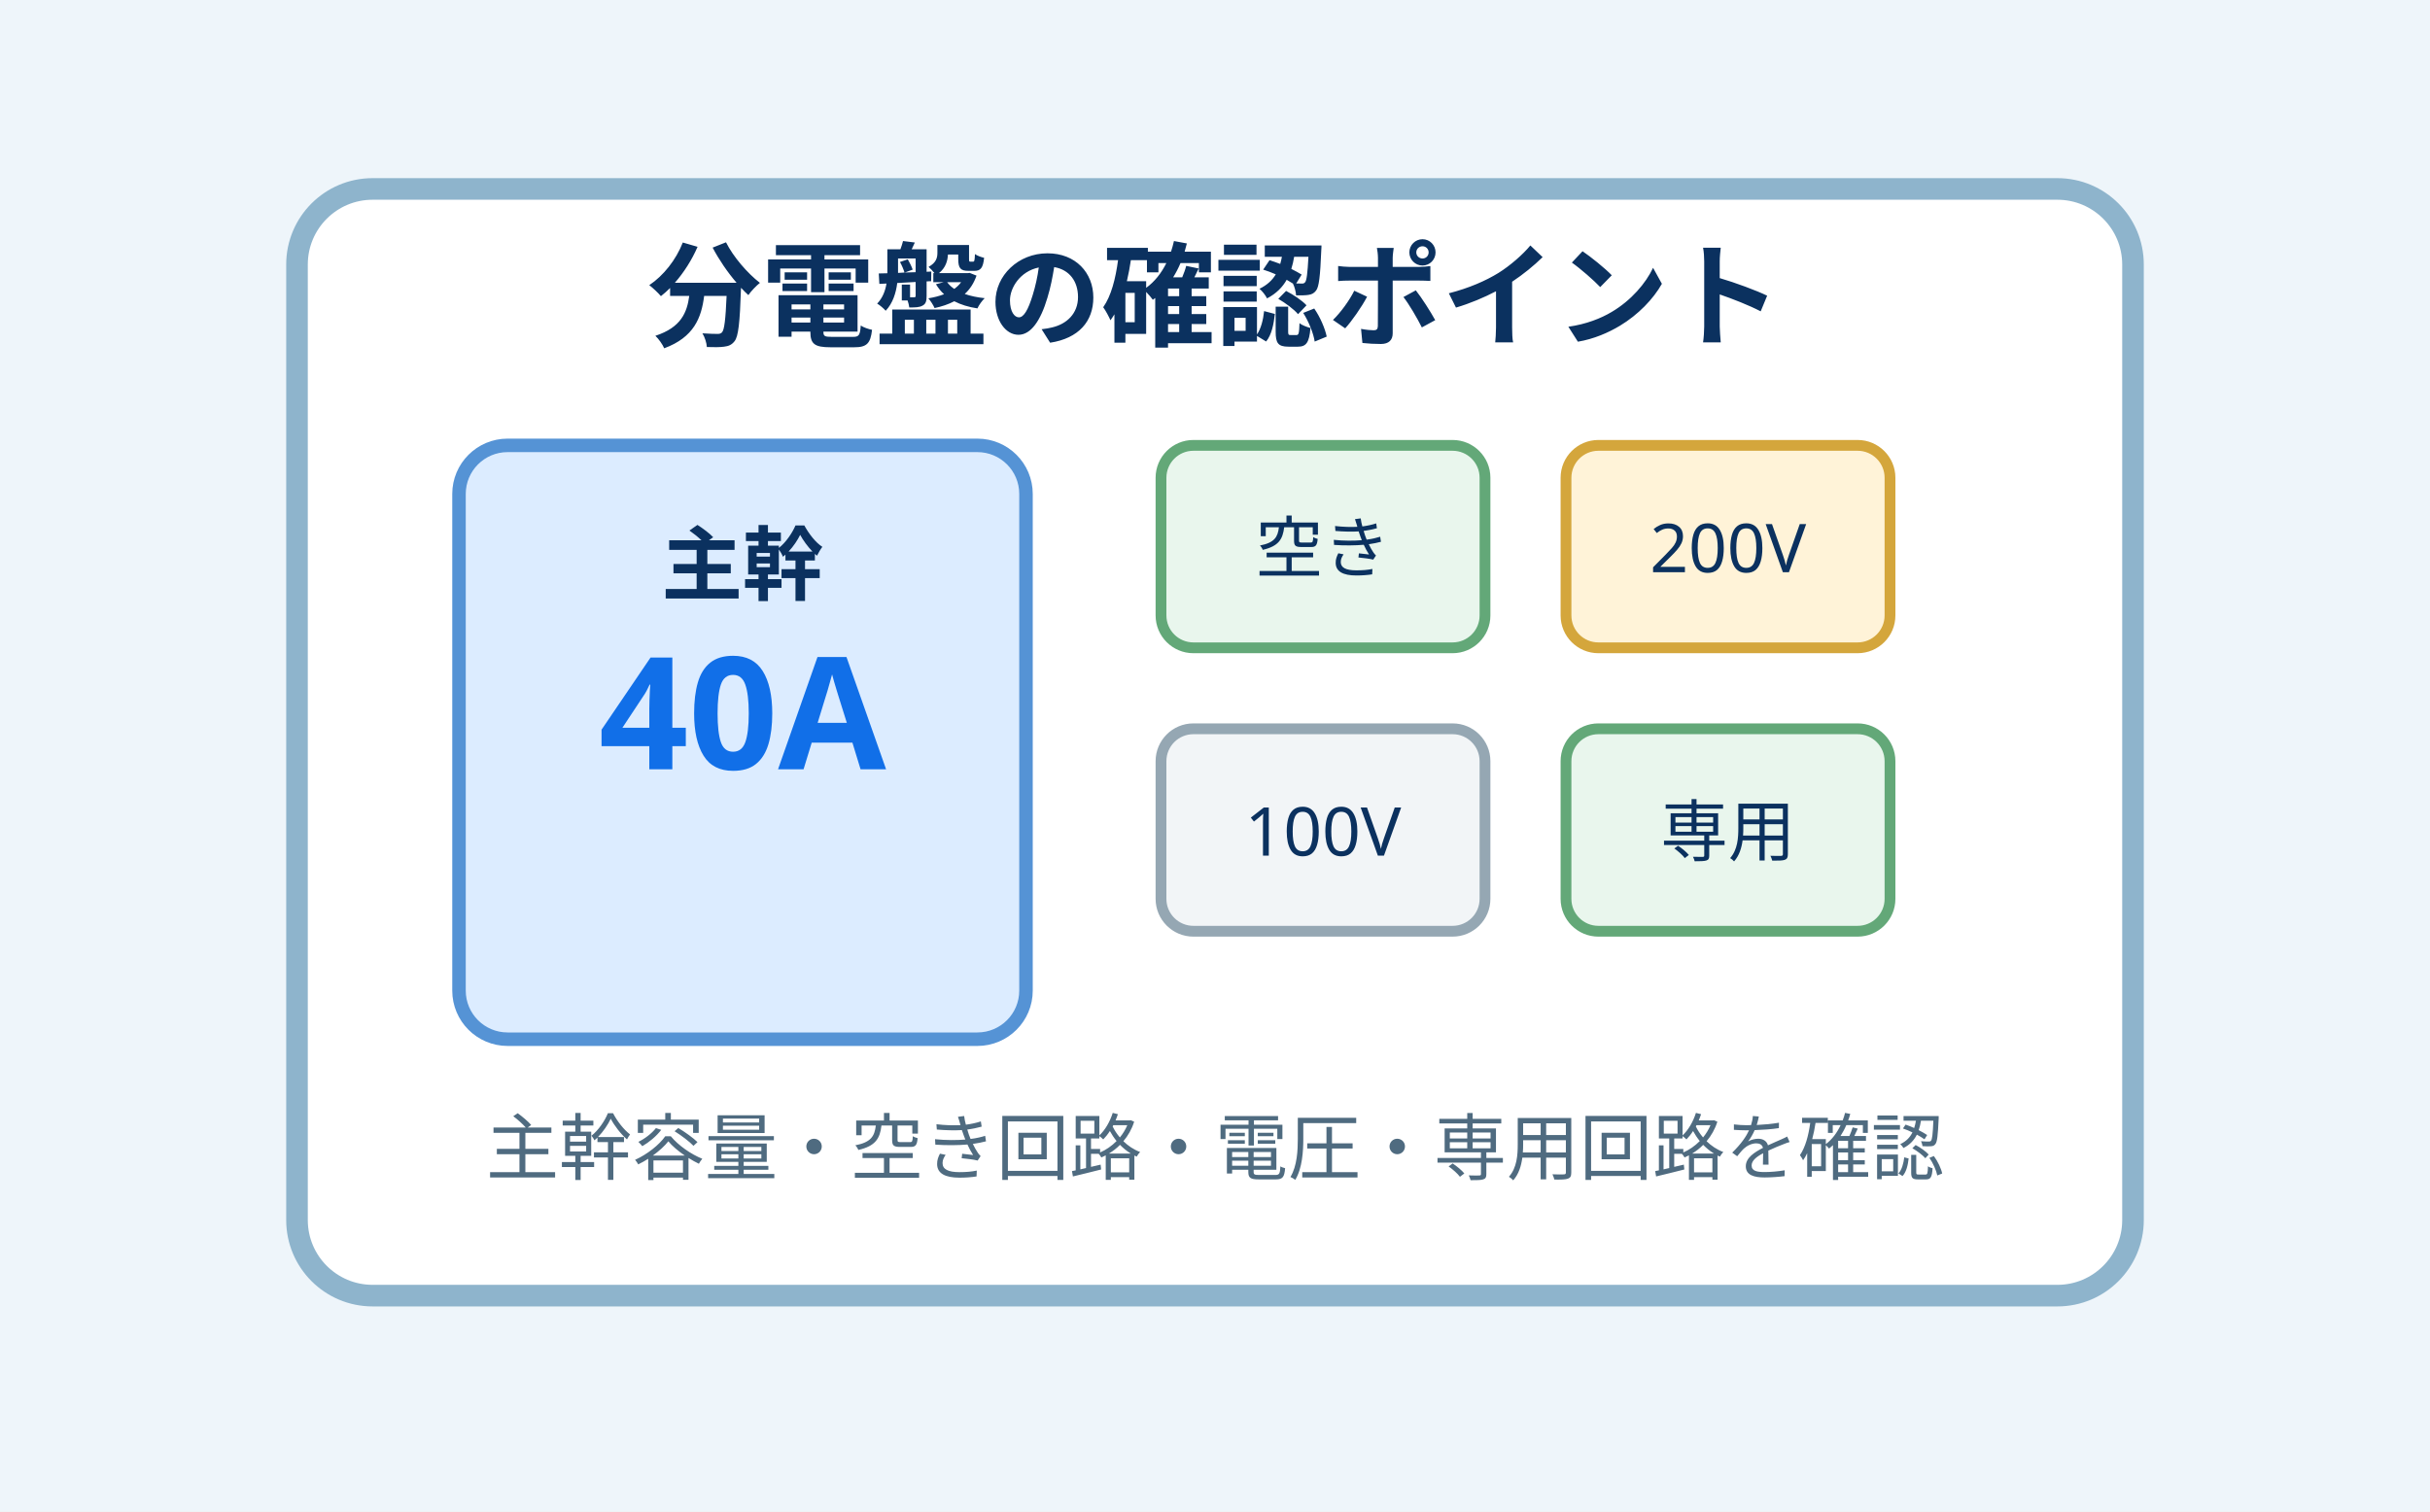
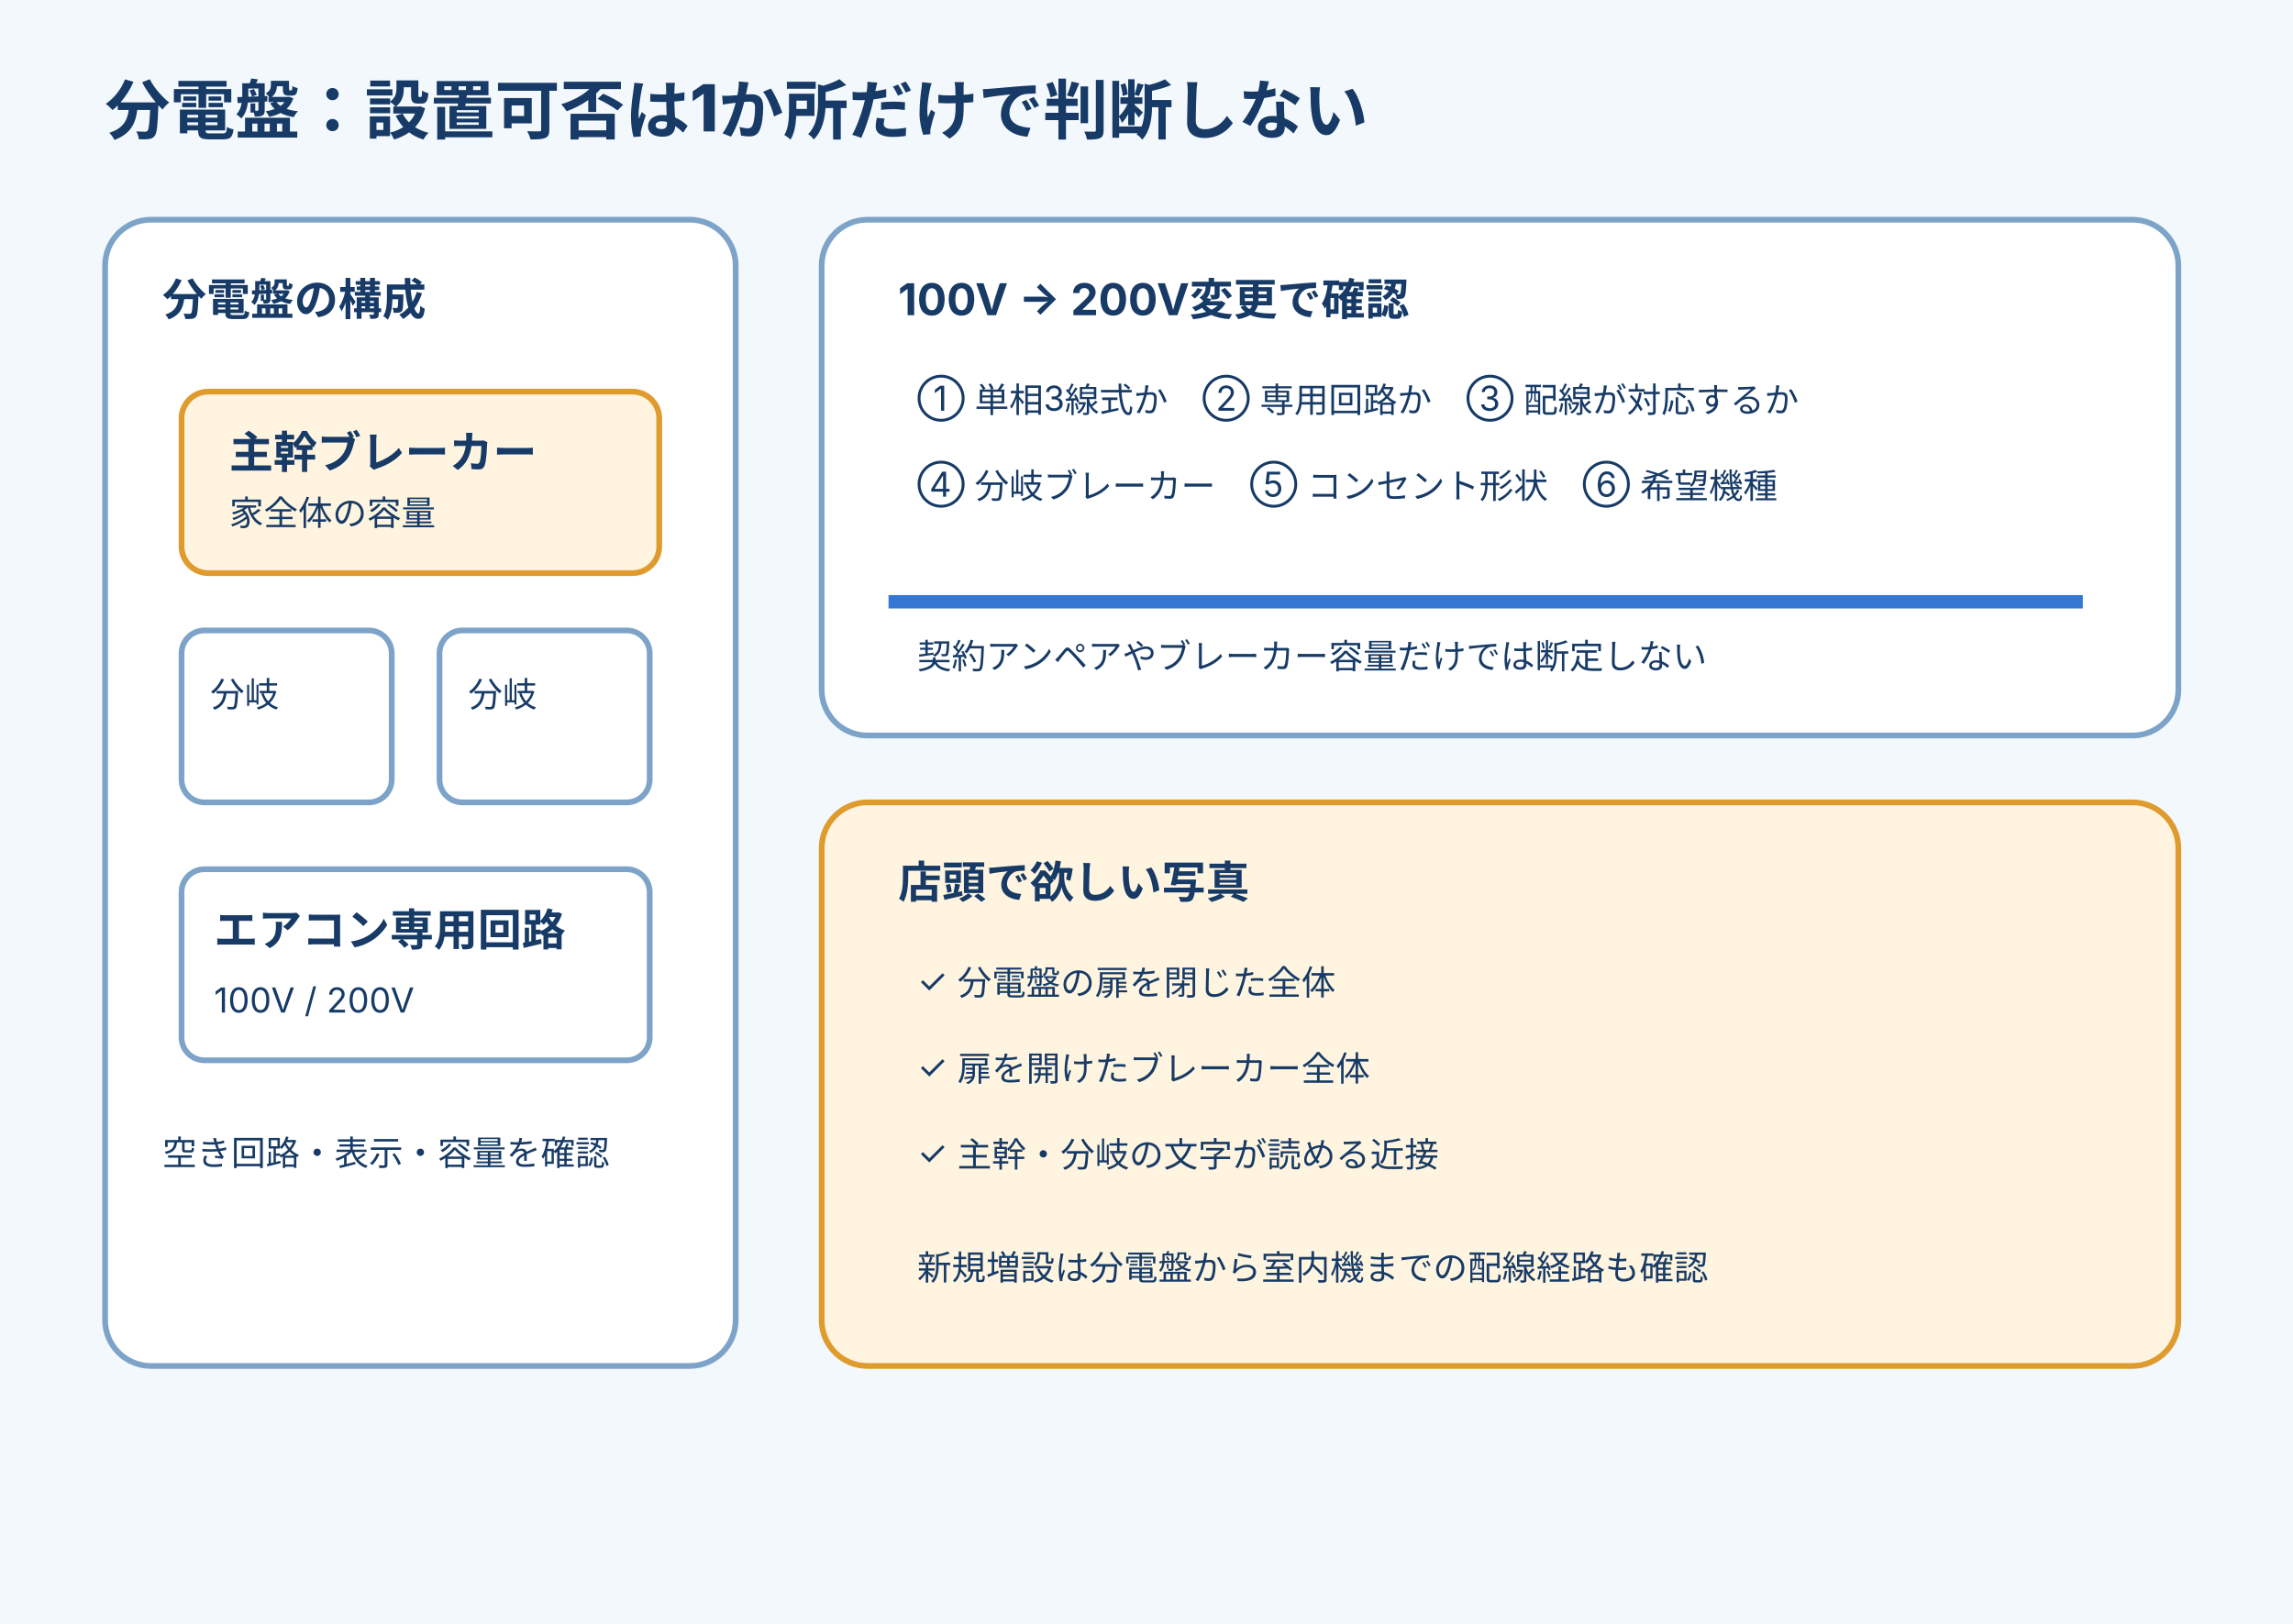
- <svg xmlns="http://www.w3.org/2000/svg" width="900" height="560" viewBox="0 0 900 560">
-   <rect width="900" height="560" fill="#eef5fa" />
-   <rect x="110" y="70" width="680" height="410" rx="28" fill="#fff" stroke="#8eb4cc" stroke-width="8" />
-   <text x="450" y="125" text-anchor="middle" font-family="sans-serif" font-size="42" font-weight="700" fill="#0b315f">分電盤の確認ポイント</text>
-   <rect x="170" y="165" width="210" height="220" rx="18" fill="#dcecff" stroke="#5593d5" stroke-width="5" />
-   <text x="275" y="220" text-anchor="middle" font-family="sans-serif" font-size="30" font-weight="700" fill="#0b315f">主幹</text>
-   <text x="275" y="285" text-anchor="middle" font-family="sans-serif" font-size="58" font-weight="700" fill="#116fe8">40A</text>
-   <g font-family="sans-serif" font-size="25" fill="#0b315f">
-     <rect x="430" y="165" width="120" height="75" rx="12" fill="#e9f6ed" stroke="#63a878" stroke-width="4" />
-     <text x="490" y="212" text-anchor="middle">空き</text>
-     <rect x="580" y="165" width="120" height="75" rx="12" fill="#fff3d8" stroke="#d4a63c" stroke-width="4" />
-     <text x="640" y="212" text-anchor="middle">200V</text>
-     <rect x="430" y="270" width="120" height="75" rx="12" fill="#f2f5f7" stroke="#95a7b3" stroke-width="4" />
-     <text x="490" y="317" text-anchor="middle">100V</text>
-     <rect x="580" y="270" width="120" height="75" rx="12" fill="#e9f6ed" stroke="#63a878" stroke-width="4" />
-     <text x="640" y="317" text-anchor="middle">専用</text>
-   </g>
-   <text x="450" y="435" text-anchor="middle" font-family="sans-serif" font-size="27" fill="#4f6b80">主幹容量・空き回路・電圧・専用回路を確認</text>
+ <svg xmlns="http://www.w3.org/2000/svg" width="1200" height="850" viewBox="0 0 1200 850">
+   <style>text{font-family:-apple-system,BlinkMacSystemFont,"Noto Sans JP",sans-serif;fill:#173b66}.t{font-size:34px;font-weight:800}.h{font-size:23px;font-weight:700}.b{font-size:18px}.box{fill:#fff;stroke:#7da4c8;stroke-width:3}.warn{fill:#fff4df;stroke:#df9b2e;stroke-width:3}.line{stroke:#3478d4;stroke-width:7;fill:none}.dash{stroke:#e68b3c;stroke-width:6;fill:none;stroke-dasharray:12 9}</style>
+   <rect width="1200" height="850" fill="#f3f8fc" />
+   <text x="55" y="70" class="t">分電盤：設置可否は1か所だけで判断しない</text>
+   <rect x="55" y="115" width="330" height="600" rx="24" class="box" />
+   <text x="85" y="165" class="h">分電盤の構成</text>
+   <rect x="95" y="205" width="250" height="95" rx="14" class="warn" />
+   <text x="120" y="245" class="h">主幹ブレーカー</text>
+   <text x="120" y="275" class="b">家全体の容量</text>
+   <rect x="95" y="330" width="110" height="90" rx="12" class="box" />
+   <rect x="230" y="330" width="110" height="90" rx="12" class="box" />
+   <text x="110" y="370" class="b">分岐</text>
+   <text x="245" y="370" class="b">分岐</text>
+   <rect x="95" y="455" width="245" height="100" rx="12" class="box" />
+   <text x="112" y="495" class="h">エアコン専用回路</text>
+   <text x="112" y="530" class="b">100V / 200V</text>
+   <text x="85" y="610" class="b">空き回路・表示・容量を確認</text>
+   <rect x="430" y="115" width="710" height="270" rx="24" class="box" />
+   <text x="470" y="165" class="h">100V → 200V変更で確認</text>
+   <text x="480" y="215" class="b">① 単相3線式か　② 専用回路か　③ 配線が対応するか</text>
+   <text x="480" y="260" class="b">④ 分岐ブレーカー　⑤ コンセント形状　⑥ 希望機種</text>
+   <path d="M465 315 H1090" class="line" />
+   <text x="480" y="350" class="b">契約アンペアやブレーカー容量だけでは断定しない</text>
+   <rect x="430" y="420" width="710" height="295" rx="24" class="warn" />
+   <text x="470" y="470" class="h">店頭で欲しい写真</text>
+   <text x="480" y="520" class="b">✓ 分電盤の扉を閉じた全体</text>
+   <text x="480" y="565" class="b">✓ 扉を開けたブレーカー全体</text>
+   <text x="480" y="610" class="b">✓ 主幹・分岐の文字が読める近接</text>
+   <text x="480" y="670" class="b">新規増設は分電盤から室内機までの配線経路も確認</text>
</svg>
